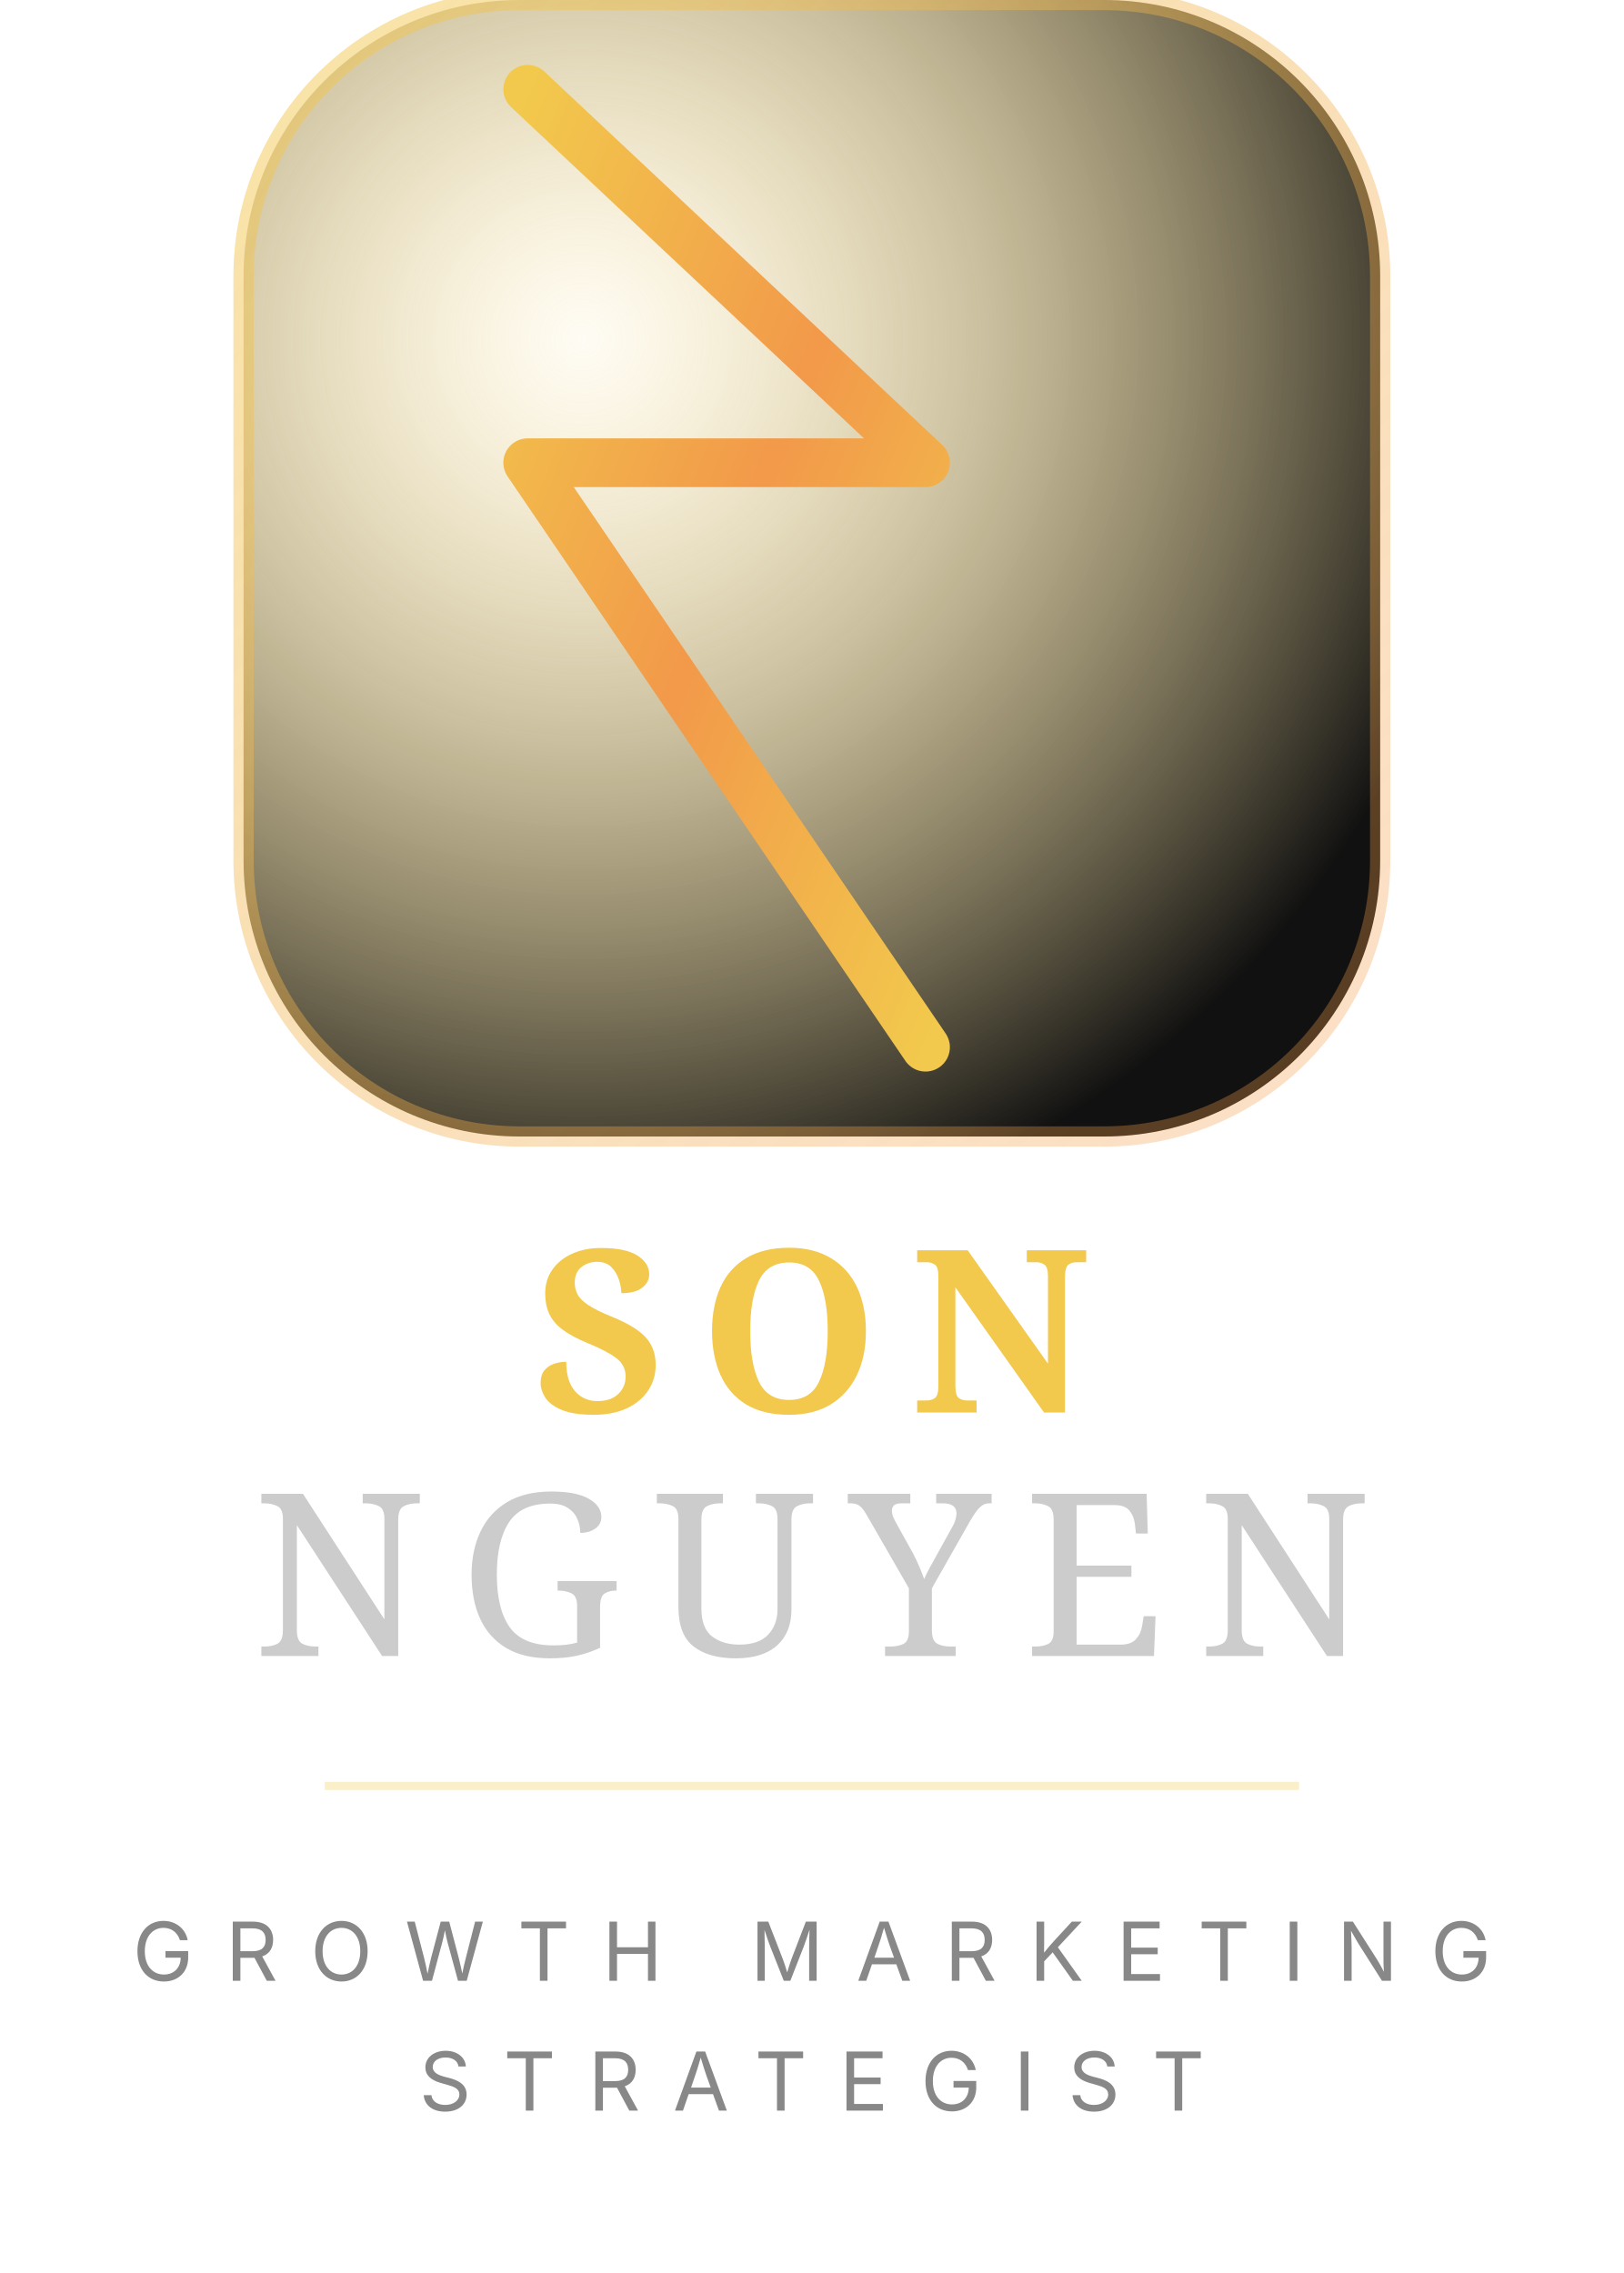
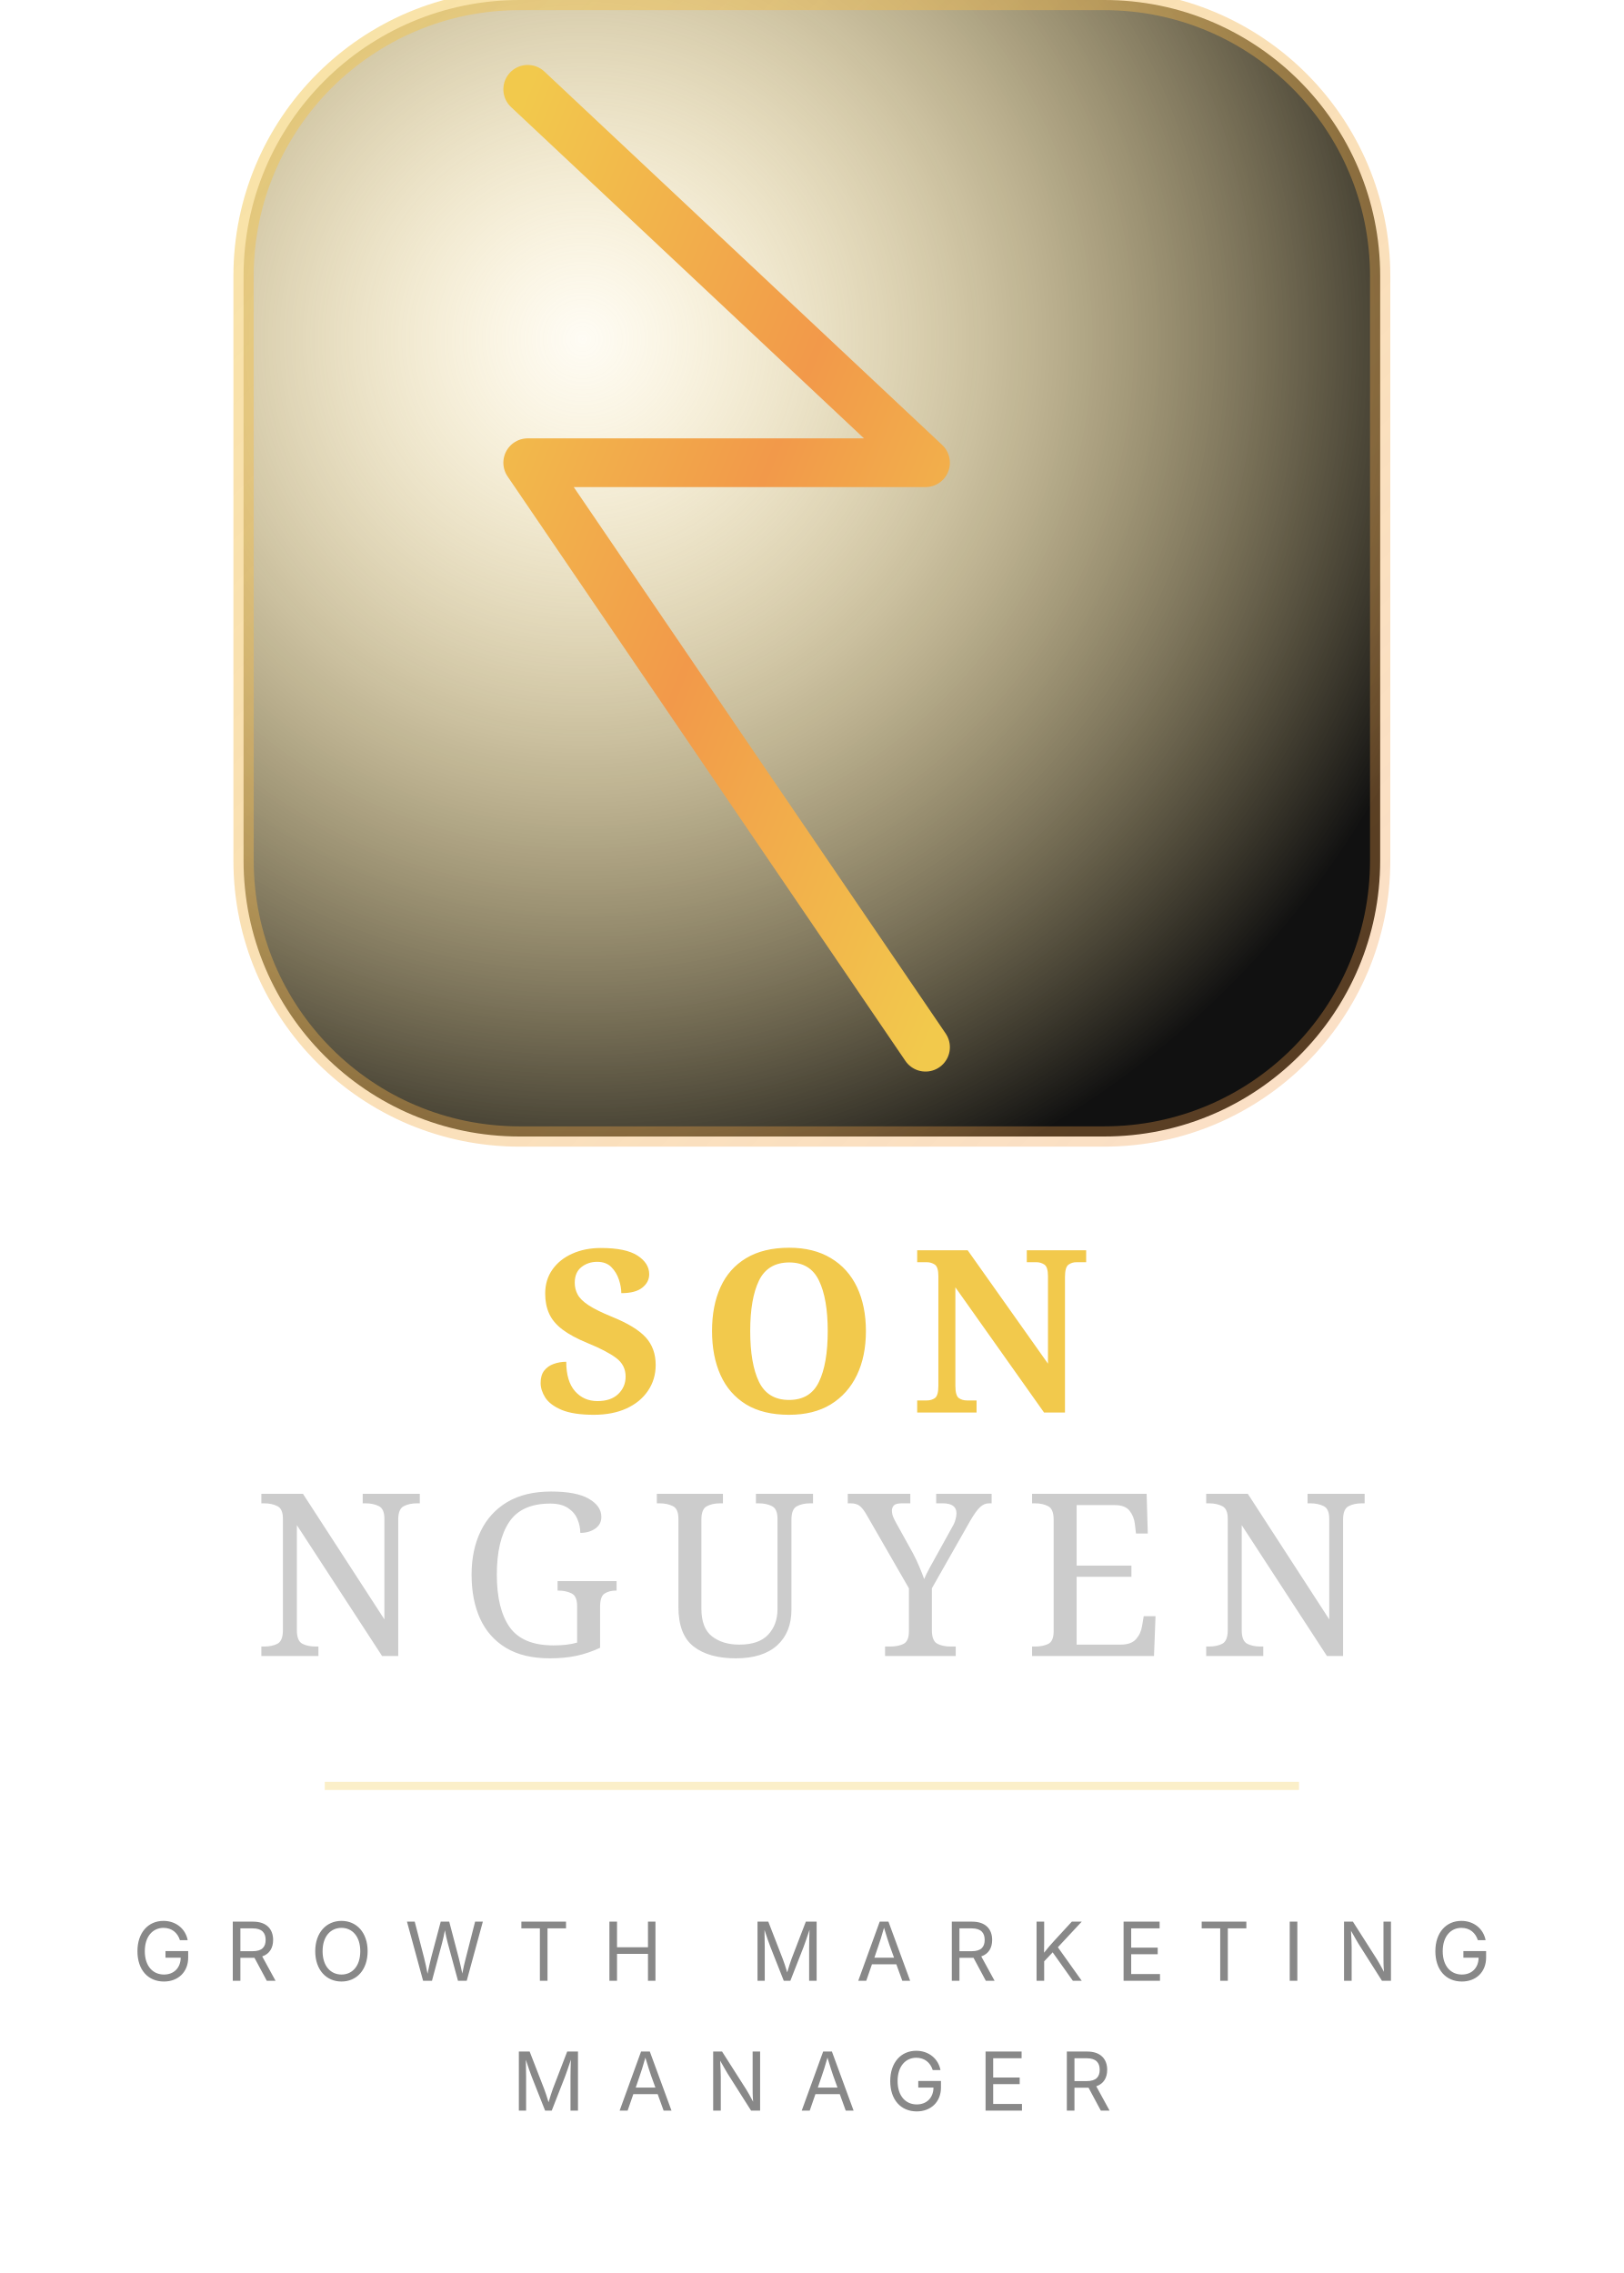
<svg xmlns="http://www.w3.org/2000/svg" width="200" height="280" viewBox="0 0 200 280">
  <defs>
    <linearGradient id="gold" x1="0" y1="0" x2="1" y2="1">
      <stop offset="0%" stop-color="#F2C94C" />
      <stop offset="50%" stop-color="#F2994A" />
      <stop offset="100%" stop-color="#F2C94C" />
    </linearGradient>
    <linearGradient id="ring" x1="0" y1="0" x2="1" y2="1">
      <stop offset="0%" stop-color="#F2C94C" stop-opacity="0.5" />
      <stop offset="100%" stop-color="#F2994A" stop-opacity="0.3" />
    </linearGradient>
    <radialGradient id="bg" cx="0.3" cy="0.3" r="0.8">
      <stop offset="0%" stop-color="rgba(242,201,76,0.06)" />
      <stop offset="100%" stop-color="#111111" />
    </radialGradient>
  </defs>
  <rect x="30" y="0" width="140" height="140" rx="34" fill="url(#bg)" stroke="url(#ring)" stroke-width="2.5" />
  <path d="M65 11 L114 57 L65 57 L114 129" stroke="url(#gold)" stroke-width="6" stroke-linecap="round" stroke-linejoin="round" fill="none" />
  <text x="100" y="174" text-anchor="middle" fill="#F2C94C" font-family="Cinzel, Georgia, serif" font-size="28" font-weight="700" letter-spacing="4">SON</text>
  <text x="100" y="204" text-anchor="middle" fill="#CCCCCC" font-family="Cinzel, Georgia, serif" font-size="28" font-weight="300" letter-spacing="4">NGUYEN</text>
  <line x1="40" y1="220" x2="160" y2="220" stroke="#F2C94C" stroke-opacity="0.3" stroke-width="1" />
  <text x="100" y="244" text-anchor="middle" fill="#888888" font-family="Inter, Helvetica, Arial, sans-serif" font-size="10" font-weight="400" letter-spacing="4">GROWTH MARKETING</text>
-   <text x="100" y="260" text-anchor="middle" fill="#888888" font-family="Inter, Helvetica, Arial, sans-serif" font-size="10" font-weight="400" letter-spacing="4">STRATEGIST</text>
+   <text x="100" y="260" text-anchor="middle" fill="#888888" font-family="Inter, Helvetica, Arial, sans-serif" font-size="10" font-weight="400" letter-spacing="4">MANAGER</text>
</svg>
